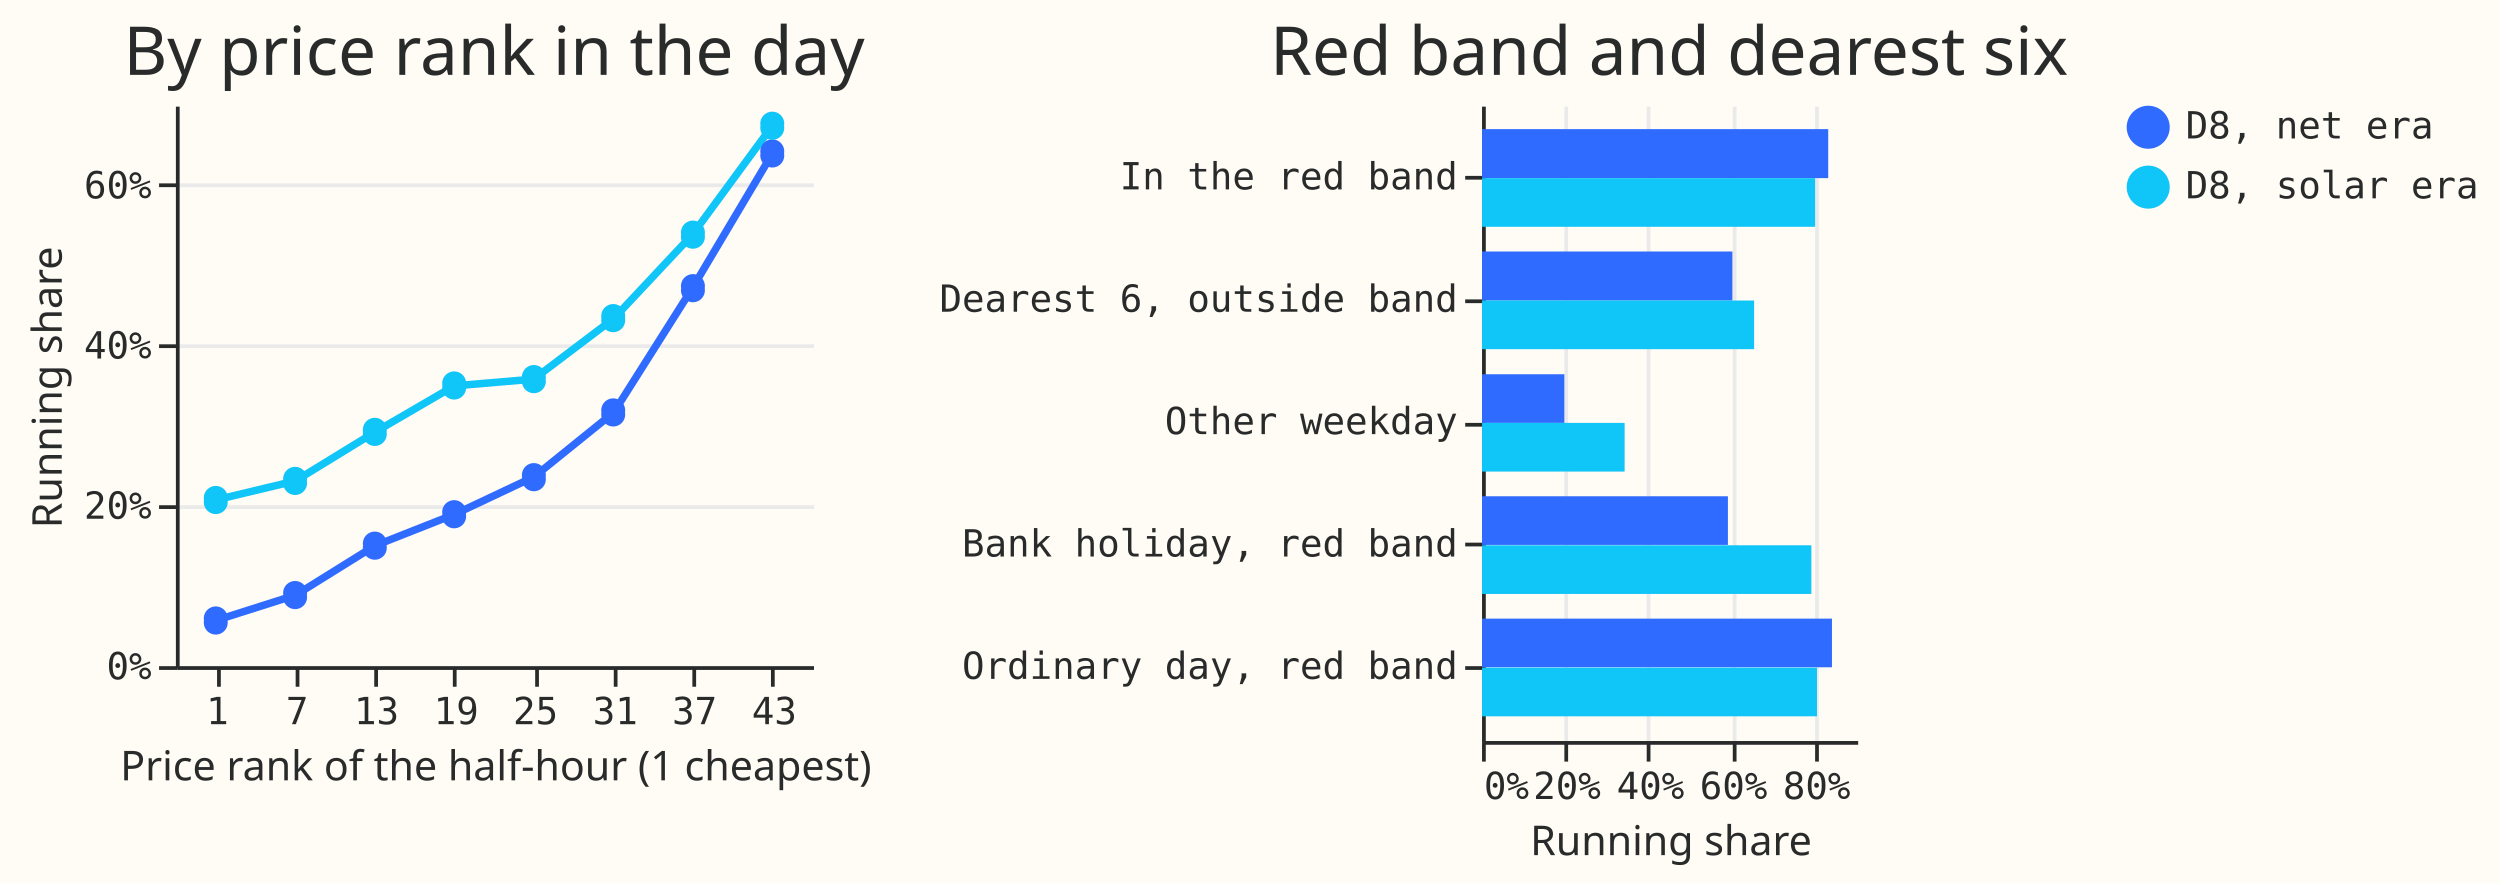
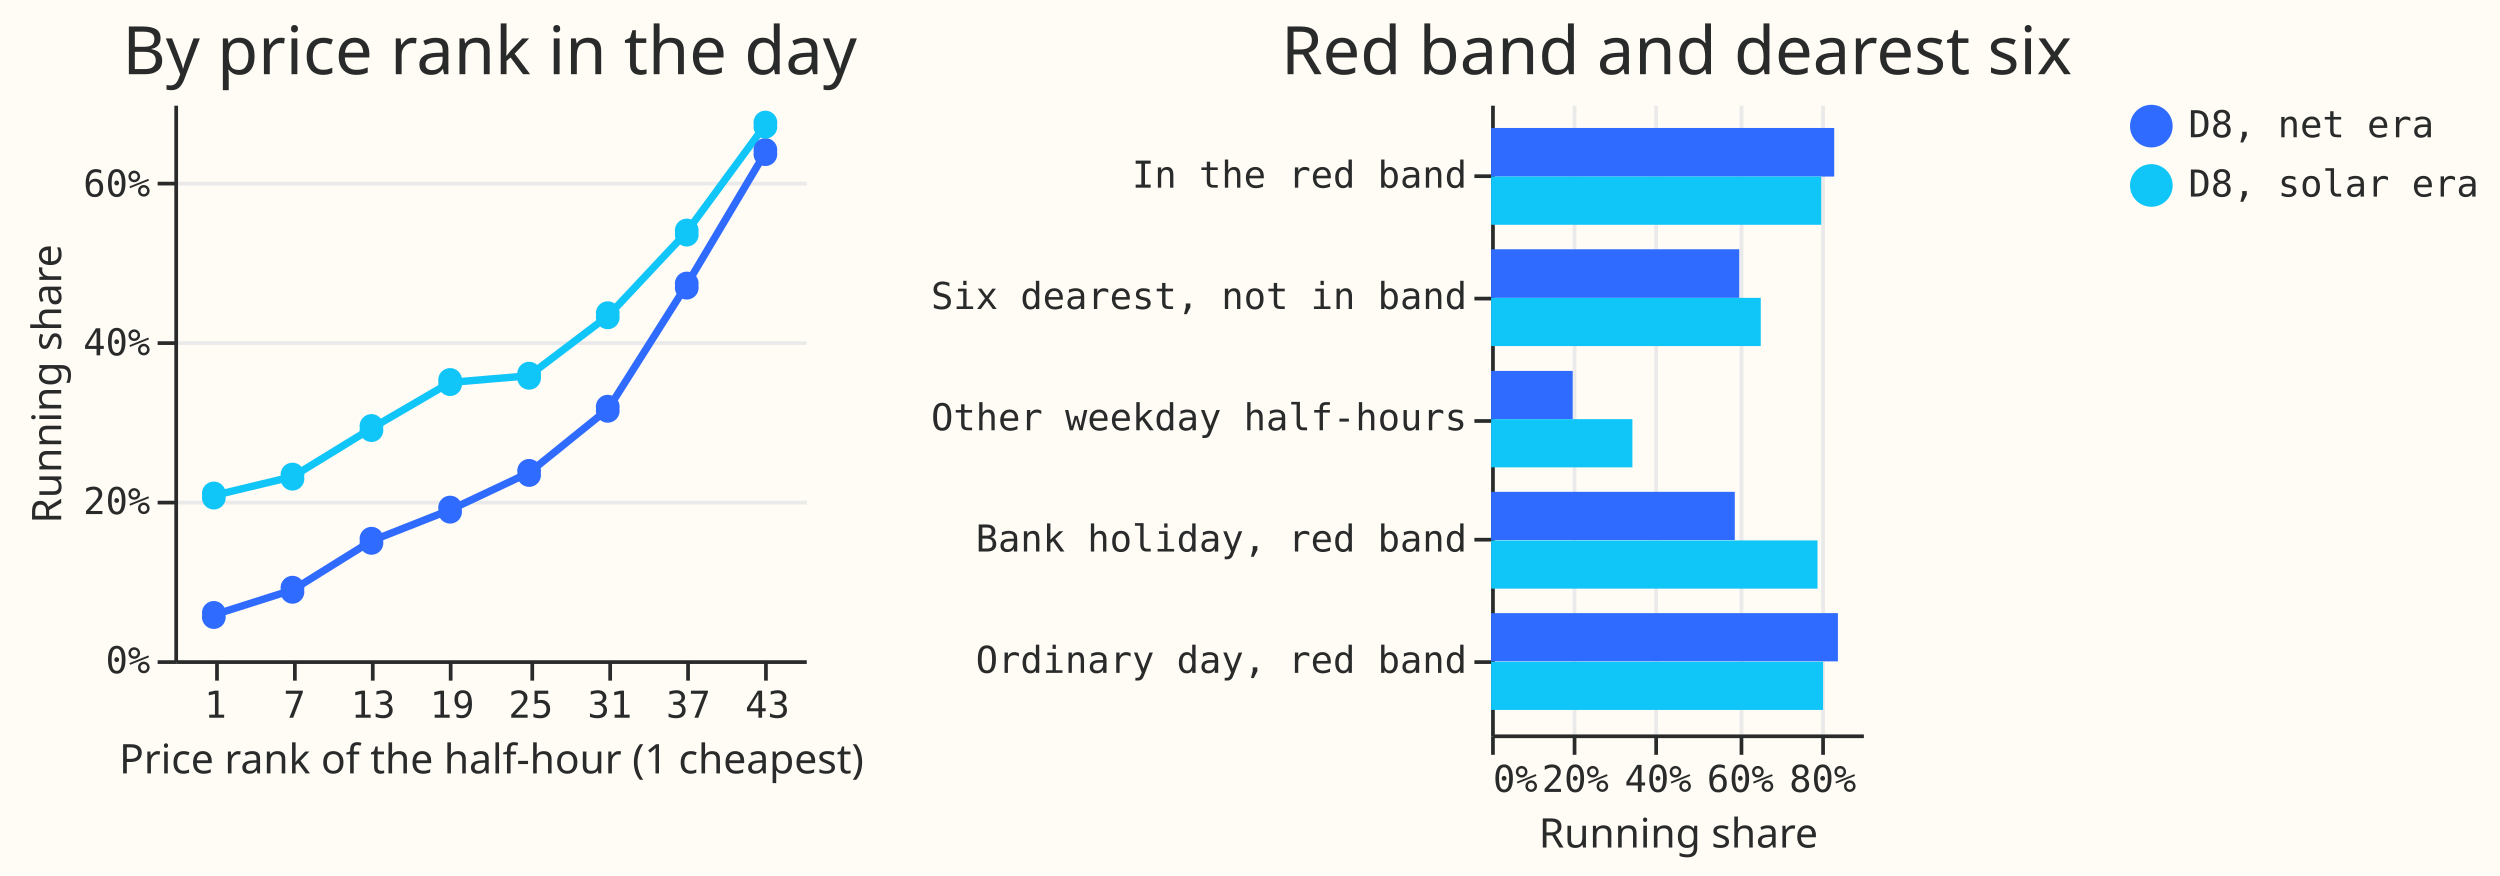
- <svg xmlns="http://www.w3.org/2000/svg" width="668" height="236" class="marks" viewBox="0 0 668 236">
-   <path fill="#fffbf5" d="M0 0h668v236H0z" />
+ <svg xmlns="http://www.w3.org/2000/svg" width="674" height="236" class="marks" viewBox="0 0 674 236">
+   <path fill="#fffbf5" d="M0 0h674v236H0z" />
  <g fill="none" stroke-miterlimit="10" aria-roledescription="group mark container" class="mark-group role-frame root">
    <g aria-roledescription="group mark container" class="mark-group role-scope concat_0_group">
      <path fill="#fffbf5" d="M47.5 28.5h170v150h-170Z" aria-hidden="true" class="background" />
      <g aria-hidden="true" class="mark-group role-axis">
        <path stroke="#eaeaea" d="M47.5 178.5h170m-170-43h170m-170-43h170m-170-43h170" class="mark-rule role-axis-grid" pointer-events="none" />
      </g>
      <g aria-label="X-axis titled 'Price rank of the half-hour (1 cheapest)' for a discrete scale with 8 values: 1, 7, 13, 19, 25, ending with 43" aria-roledescription="axis" class="mark-group role-axis" pointer-events="none">
        <path stroke="#292b2b" d="M58.5 178.5v5m21-5v5m21-5v5m21-5v5m22-5v5m21-5v5m21-5v5m21-5v5" class="mark-rule role-axis-tick" />
        <g fill="#292b2b" class="mark-text role-axis-label" font-family="Matter Semi Mono, Roboto Mono, monospace" font-size="10" text-anchor="middle">
          <text transform="translate(58.1 193.5)">1</text>
          <text transform="translate(79.4 193.5)">7</text>
          <text transform="translate(100.6 193.5)">13</text>
          <text transform="translate(121.9 193.5)">19</text>
          <text transform="translate(143.1 193.5)">25</text>
          <text transform="translate(164.4 193.5)">31</text>
          <text transform="translate(185.6 193.5)">37</text>
          <text transform="translate(206.9 193.5)">43</text>
        </g>
        <path stroke="#292b2b" d="M47.5 178.5h170" class="mark-rule role-axis-domain" />
        <text fill="#292b2b" class="mark-text role-axis-title" font-family="Matter XH, DM Sans, sans-serif" font-size="11" text-anchor="middle" transform="translate(132.5 208.5)">Price rank of the half-hour (1 cheapest)</text>
      </g>
      <g aria-label="Y-axis titled 'Running share' for a linear scale with values from 0% to 70%" aria-roledescription="axis" class="mark-group role-axis" pointer-events="none">
        <path stroke="#292b2b" d="M47.5 178.5h-5m5-43h-5m5-43h-5m5-43h-5" class="mark-rule role-axis-tick" />
        <g fill="#292b2b" class="mark-text role-axis-label" font-family="Matter Semi Mono, Roboto Mono, monospace" font-size="10" text-anchor="end">
          <text transform="translate(40.5 181.5)">0%</text>
          <text transform="translate(40.5 138.6)">20%</text>
          <text transform="translate(40.5 95.8)">40%</text>
          <text transform="translate(40.5 53)">60%</text>
        </g>
        <path stroke="#292b2b" d="M47.5 178.5v-150" class="mark-rule role-axis-domain" />
        <text fill="#292b2b" class="mark-text role-axis-title" font-family="Matter XH, DM Sans, sans-serif" font-size="11" text-anchor="middle" transform="rotate(-90 60 43.5)">Running share</text>
      </g>
      <g aria-roledescription="group mark container" class="mark-group role-scope concat_0_layer_0_pathgroup">
        <path d="M47 28h170v150H47Z" aria-hidden="true" class="background" />
        <path stroke="#306bff" stroke-width="2" d="M57.6 165.8 79 159l21.2-13.2 21.3-8.4 21.2-10 21.3-17.2L185 77l21.4-36" aria-hidden="true" class="mark-line role-mark concat_0_layer_0_marks" />
        <path d="M47 28h170v150H47Z" aria-hidden="true" class="background" />
        <path stroke="#10c5f7" stroke-width="2" d="m57.6 133.6 21.3-5.1 21.2-13 21.3-12.4 21.2-1.8L164 85.1l21-22.4 21.3-29" aria-hidden="true" class="mark-line role-mark concat_0_layer_0_marks" />
      </g>
      <g aria-hidden="true" class="mark-symbol role-mark concat_0_layer_1_marks">
        <path fill="#306bff" d="M209.5 41a3.2 3.2 0 1 1-6.3 0 3.2 3.2 0 1 1 6.3 0M167 110.2a3.2 3.2 0 1 1-6.3 0 3.2 3.2 0 1 1 6.3 0m-63.7 35.6a3.2 3.2 0 1 1-6.3 0 3.2 3.2 0 1 1 6.3 0m42.5-18.3a3.2 3.2 0 1 1-6.3 0 3.2 3.2 0 1 1 6.3 0m-85 38.3a3.2 3.2 0 1 1-6.3 0 3.2 3.2 0 1 1 6.3 0m63.7-28.4a3.2 3.2 0 1 1-6.3 0 3.2 3.2 0 1 1 6.3 0M82 159a3.2 3.2 0 1 1-6.3 0 3.2 3.2 0 1 1 6.3 0m106.3-82a3.2 3.2 0 1 1-6.3 0 3.2 3.2 0 1 1 6.3 0" />
        <path fill="#10c5f7" d="M82 128.5a3.2 3.2 0 1 1-6.3 0 3.2 3.2 0 1 1 6.3 0m42.5-25.5a3.2 3.2 0 1 1-6.3 0 3.2 3.2 0 1 1 6.3 0M167 85a3.2 3.2 0 1 1-6.3 0 3.2 3.2 0 1 1 6.3 0m-21.2 16.3a3.2 3.2 0 1 1-6.3 0 3.2 3.2 0 1 1 6.3 0m-42.5 14.1a3.2 3.2 0 1 1-6.3 0 3.2 3.2 0 1 1 6.3 0m106.2-81.8a3.2 3.2 0 1 1-6.3 0 3.2 3.2 0 1 1 6.3 0m-21.2 29.1a3.2 3.2 0 1 1-6.3 0 3.2 3.2 0 1 1 6.3 0M60.8 133.6a3.2 3.2 0 1 1-6.3 0 3.2 3.2 0 1 1 6.3 0" />
      </g>
      <g class="mark-group role-title">
        <text fill="#292b2b" aria-label="Title text 'By price rank in the day'" aria-roledescription="title" class="mark-text role-title-text" font-family="Matter XH, DM Sans, sans-serif" font-size="18" pointer-events="none" text-anchor="middle" transform="translate(132 20)">By price rank in the day</text>
      </g>
    </g>
    <g aria-roledescription="group mark container" class="mark-group role-scope concat_1_group">
-       <path fill="#fffbf5" d="M396.5 28.5h100v170h-100Z" aria-hidden="true" class="background" />
+       <path fill="#fffbf5" d="M402.5 28.5h100v170h-100Z" aria-hidden="true" class="background" />
      <g aria-hidden="true" class="mark-group role-axis">
-         <path stroke="#eaeaea" d="M396.5 198.5v-170m22 170v-170m22 170v-170m23 170v-170m22 170v-170" class="mark-rule role-axis-grid" pointer-events="none" />
+         <path stroke="#eaeaea" d="M402.5 198.5v-170m22 170v-170m22 170v-170m23 170v-170m22 170v-170" class="mark-rule role-axis-grid" pointer-events="none" />
      </g>
      <g aria-label="X-axis titled 'Running share' for a linear scale with values from 0% to 90%" aria-roledescription="axis" class="mark-group role-axis" pointer-events="none">
-         <path stroke="#292b2b" d="M396.5 198.5v5m22-5v5m22-5v5m23-5v5m22-5v5" class="mark-rule role-axis-tick" />
+         <path stroke="#292b2b" d="M402.5 198.5v5m22-5v5m22-5v5m23-5v5m22-5v5" class="mark-rule role-axis-tick" />
        <g fill="#292b2b" class="mark-text role-axis-label" font-family="Matter Semi Mono, Roboto Mono, monospace" font-size="10">
-           <text transform="translate(396.5 213.5)">0%</text>
-           <text text-anchor="middle" transform="translate(418.7 213.5)">20%</text>
-           <text text-anchor="middle" transform="translate(441 213.5)">40%</text>
-           <text text-anchor="middle" transform="translate(463.2 213.5)">60%</text>
-           <text text-anchor="middle" transform="translate(485.4 213.5)">80%</text>
+           <text transform="translate(402.5 213.5)">0%</text>
+           <text text-anchor="middle" transform="translate(424.7 213.5)">20%</text>
+           <text text-anchor="middle" transform="translate(447 213.5)">40%</text>
+           <text text-anchor="middle" transform="translate(469.2 213.5)">60%</text>
+           <text text-anchor="middle" transform="translate(491.4 213.5)">80%</text>
        </g>
-         <path stroke="#292b2b" d="M396.5 198.5h100" class="mark-rule role-axis-domain" />
-         <text fill="#292b2b" class="mark-text role-axis-title" font-family="Matter XH, DM Sans, sans-serif" font-size="11" text-anchor="middle" transform="translate(446.5 228.5)">Running share</text>
+         <path stroke="#292b2b" d="M402.5 198.5h100" class="mark-rule role-axis-domain" />
+         <text fill="#292b2b" class="mark-text role-axis-title" font-family="Matter XH, DM Sans, sans-serif" font-size="11" text-anchor="middle" transform="translate(452.5 228.5)">Running share</text>
      </g>
-       <g aria-label="Y-axis for a discrete scale with 5 values: In the red band, Dearest 6, outside band, Other weekday, Bank holiday, red band, Ordinary day, red band" aria-roledescription="axis" class="mark-group role-axis" pointer-events="none">
-         <path stroke="#292b2b" d="M396.5 47.5h-5m5 33h-5m5 33h-5m5 32h-5m5 33h-5" class="mark-rule role-axis-tick" />
+       <g aria-label="Y-axis for a discrete scale with 5 values: In the red band, Six dearest, not in band, Other weekday half-hours, Bank holiday, red band, Ordinary day, red band" aria-roledescription="axis" class="mark-group role-axis" pointer-events="none">
+         <path stroke="#292b2b" d="M402.5 47.5h-5m5 33h-5m5 33h-5m5 32h-5m5 33h-5" class="mark-rule role-axis-tick" />
        <g fill="#292b2b" class="mark-text role-axis-label" font-family="Matter Semi Mono, Roboto Mono, monospace" font-size="10" text-anchor="end">
-           <text transform="translate(389.5 50.6)">In the red band</text>
-           <text transform="translate(389.5 83.3)">Dearest 6, outside band</text>
-           <text transform="translate(389.5 116)">Other weekday</text>
-           <text transform="translate(389.5 148.7)">Bank holiday, red band</text>
-           <text transform="translate(389.5 181.4)">Ordinary day, red band</text>
+           <text transform="translate(395.5 50.6)">In the red band</text>
+           <text transform="translate(395.5 83.3)">Six dearest, not in band</text>
+           <text transform="translate(395.5 116)">Other weekday half-hours</text>
+           <text transform="translate(395.5 148.7)">Bank holiday, red band</text>
+           <text transform="translate(395.5 181.4)">Ordinary day, red band</text>
        </g>
-         <path stroke="#292b2b" d="M396.5 28.5v170" class="mark-rule role-axis-domain" />
+         <path stroke="#292b2b" d="M402.5 28.5v170" class="mark-rule role-axis-domain" />
      </g>
      <g aria-hidden="true" class="mark-rect role-mark concat_1_marks">
-         <path fill="#306bff" d="M396 34.5h92.5v13.1H396Zm0 32.7h66.9v13.1H396Zm0 32.8h22v13h-22Zm0 32.6h65.7v13H396Zm0 32.7h93.5v13H396Z" />
-         <path fill="#10c5f7" d="M396 47.6h89v13h-89Zm0 32.7h72.7v13H396Zm0 32.7h38.1v13H396Zm0 32.7h88v13h-88Zm0 32.7h89.5v13H396Z" />
+         <path fill="#306bff" d="M402 34.5h92.5v13.1H402Zm0 32.7h66.9v13.1H402Zm0 32.8h22v13h-22Zm0 32.6h65.7v13H402Zm0 32.7h93.5v13H402Z" />
+         <path fill="#10c5f7" d="M402 47.6h89v13h-89Zm0 32.7h72.7v13H402Zm0 32.7h38.1v13H402Zm0 32.7h88v13h-88Zm0 32.7h89.5v13H402Z" />
      </g>
      <g class="mark-group role-title">
-         <text fill="#292b2b" aria-label="Title text 'Red band and dearest six'" aria-roledescription="title" class="mark-text role-title-text" font-family="Matter XH, DM Sans, sans-serif" font-size="18" pointer-events="none" text-anchor="middle" transform="translate(446 20)">Red band and dearest six</text>
+         <text fill="#292b2b" aria-label="Title text 'Red band and dearest six'" aria-roledescription="title" class="mark-text role-title-text" font-family="Matter XH, DM Sans, sans-serif" font-size="18" pointer-events="none" text-anchor="middle" transform="translate(452 20)">Red band and dearest six</text>
      </g>
    </g>
    <g aria-label="Symbol legend for fill color and stroke color with 2 values: D8, net era, D8, solar era" aria-roledescription="legend" class="mark-group role-legend">
-       <path d="M568 28h95v29h-95Z" aria-hidden="true" class="background" pointer-events="none" />
+       <path d="M574 28h95v29h-95Z" aria-hidden="true" class="background" pointer-events="none" />
      <g class="mark-group role-legend-entry">
        <g aria-roledescription="group mark container" class="mark-group role-scope" pointer-events="none">
-           <path d="M568 28h94v12.5h-94Z" aria-hidden="true" class="background" />
-           <path fill="#306bff" stroke="#306bff" stroke-width="1.5" d="M579 34a5 5 0 1 1-10 0 5 5 0 1 1 10 0" class="mark-symbol role-legend-symbol" />
-           <text fill="#292b2b" class="mark-text role-legend-label" font-family="Matter Semi Mono, Roboto Mono, monospace" font-size="10" transform="translate(584 37)">D8, net era</text>
-           <path d="M568 44h94v12.5h-94Z" aria-hidden="true" class="background" />
-           <path fill="#10c5f7" stroke="#10c5f7" stroke-width="1.5" d="M579 50a5 5 0 1 1-10 0 5 5 0 1 1 10 0" class="mark-symbol role-legend-symbol" />
-           <text fill="#292b2b" class="mark-text role-legend-label" font-family="Matter Semi Mono, Roboto Mono, monospace" font-size="10" transform="translate(584 53)">D8, solar era</text>
+           <path d="M574 28h94v12.5h-94Z" aria-hidden="true" class="background" />
+           <path fill="#306bff" stroke="#306bff" stroke-width="1.5" d="M585 34a5 5 0 1 1-10 0 5 5 0 1 1 10 0" class="mark-symbol role-legend-symbol" />
+           <text fill="#292b2b" class="mark-text role-legend-label" font-family="Matter Semi Mono, Roboto Mono, monospace" font-size="10" transform="translate(590 37)">D8, net era</text>
+           <path d="M574 44h94v12.5h-94Z" aria-hidden="true" class="background" />
+           <path fill="#10c5f7" stroke="#10c5f7" stroke-width="1.5" d="M585 50a5 5 0 1 1-10 0 5 5 0 1 1 10 0" class="mark-symbol role-legend-symbol" />
+           <text fill="#292b2b" class="mark-text role-legend-label" font-family="Matter Semi Mono, Roboto Mono, monospace" font-size="10" transform="translate(590 53)">D8, solar era</text>
        </g>
      </g>
    </g>
  </g>
</svg>
